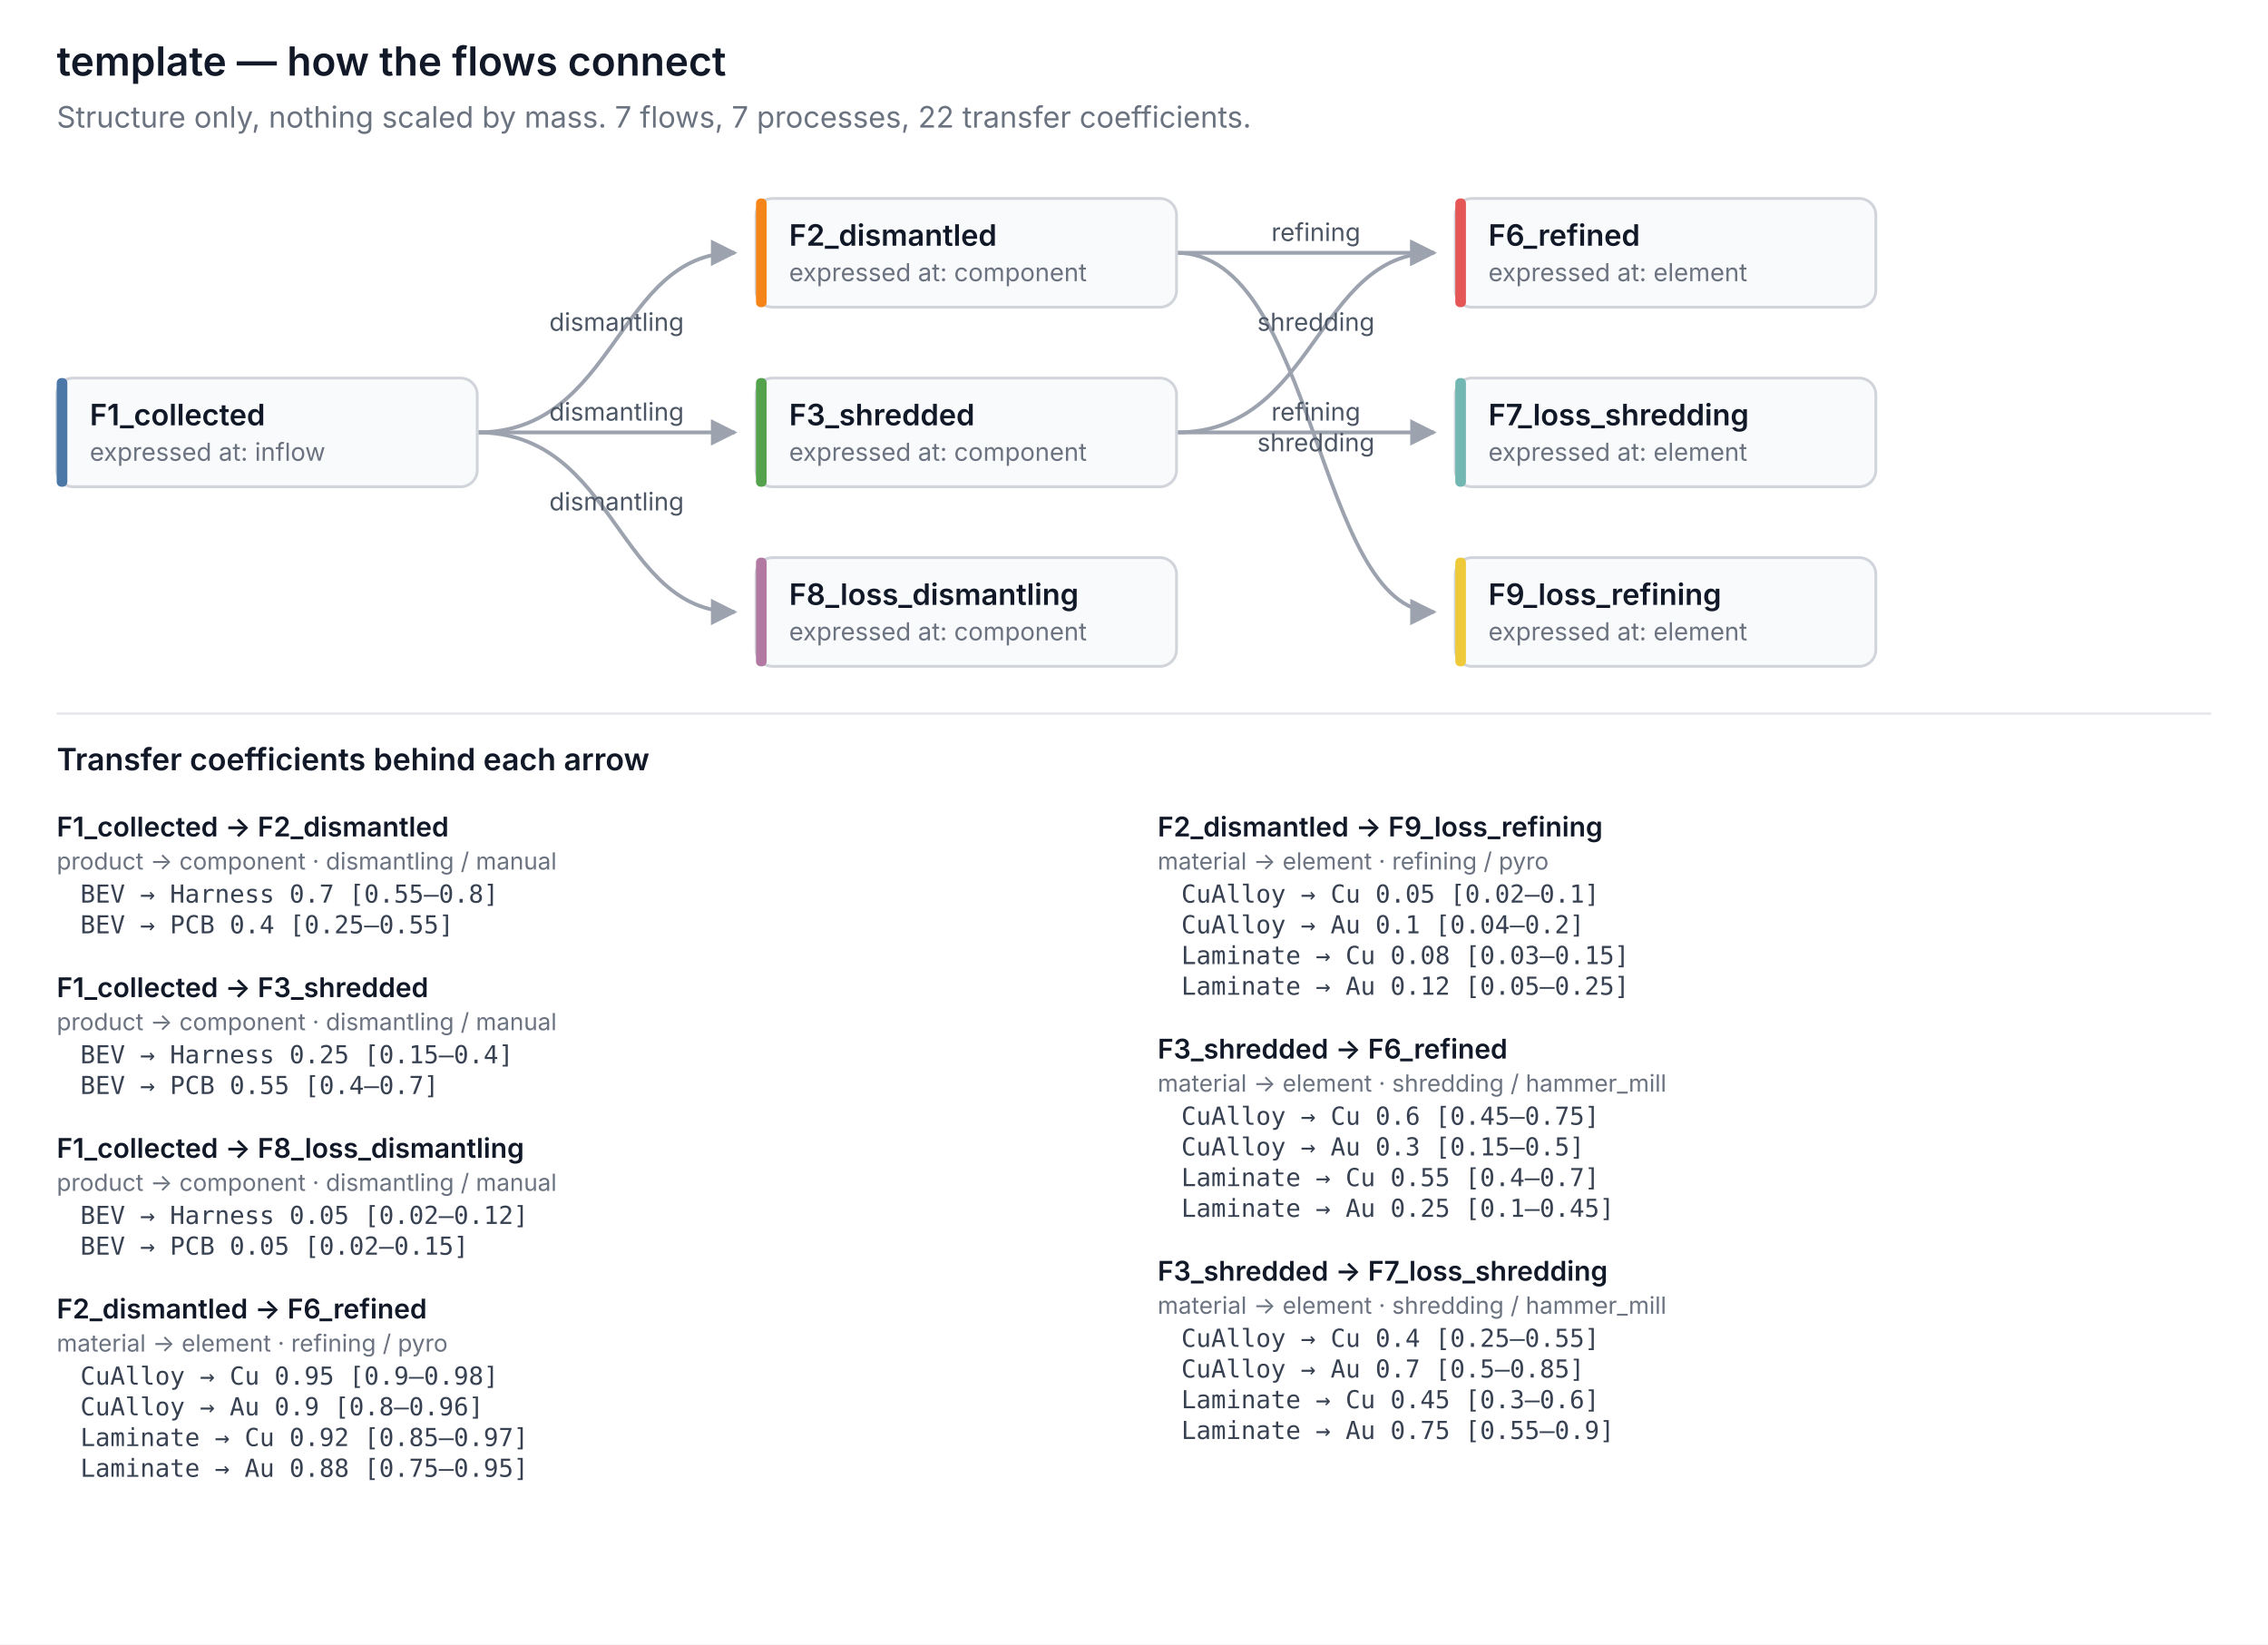
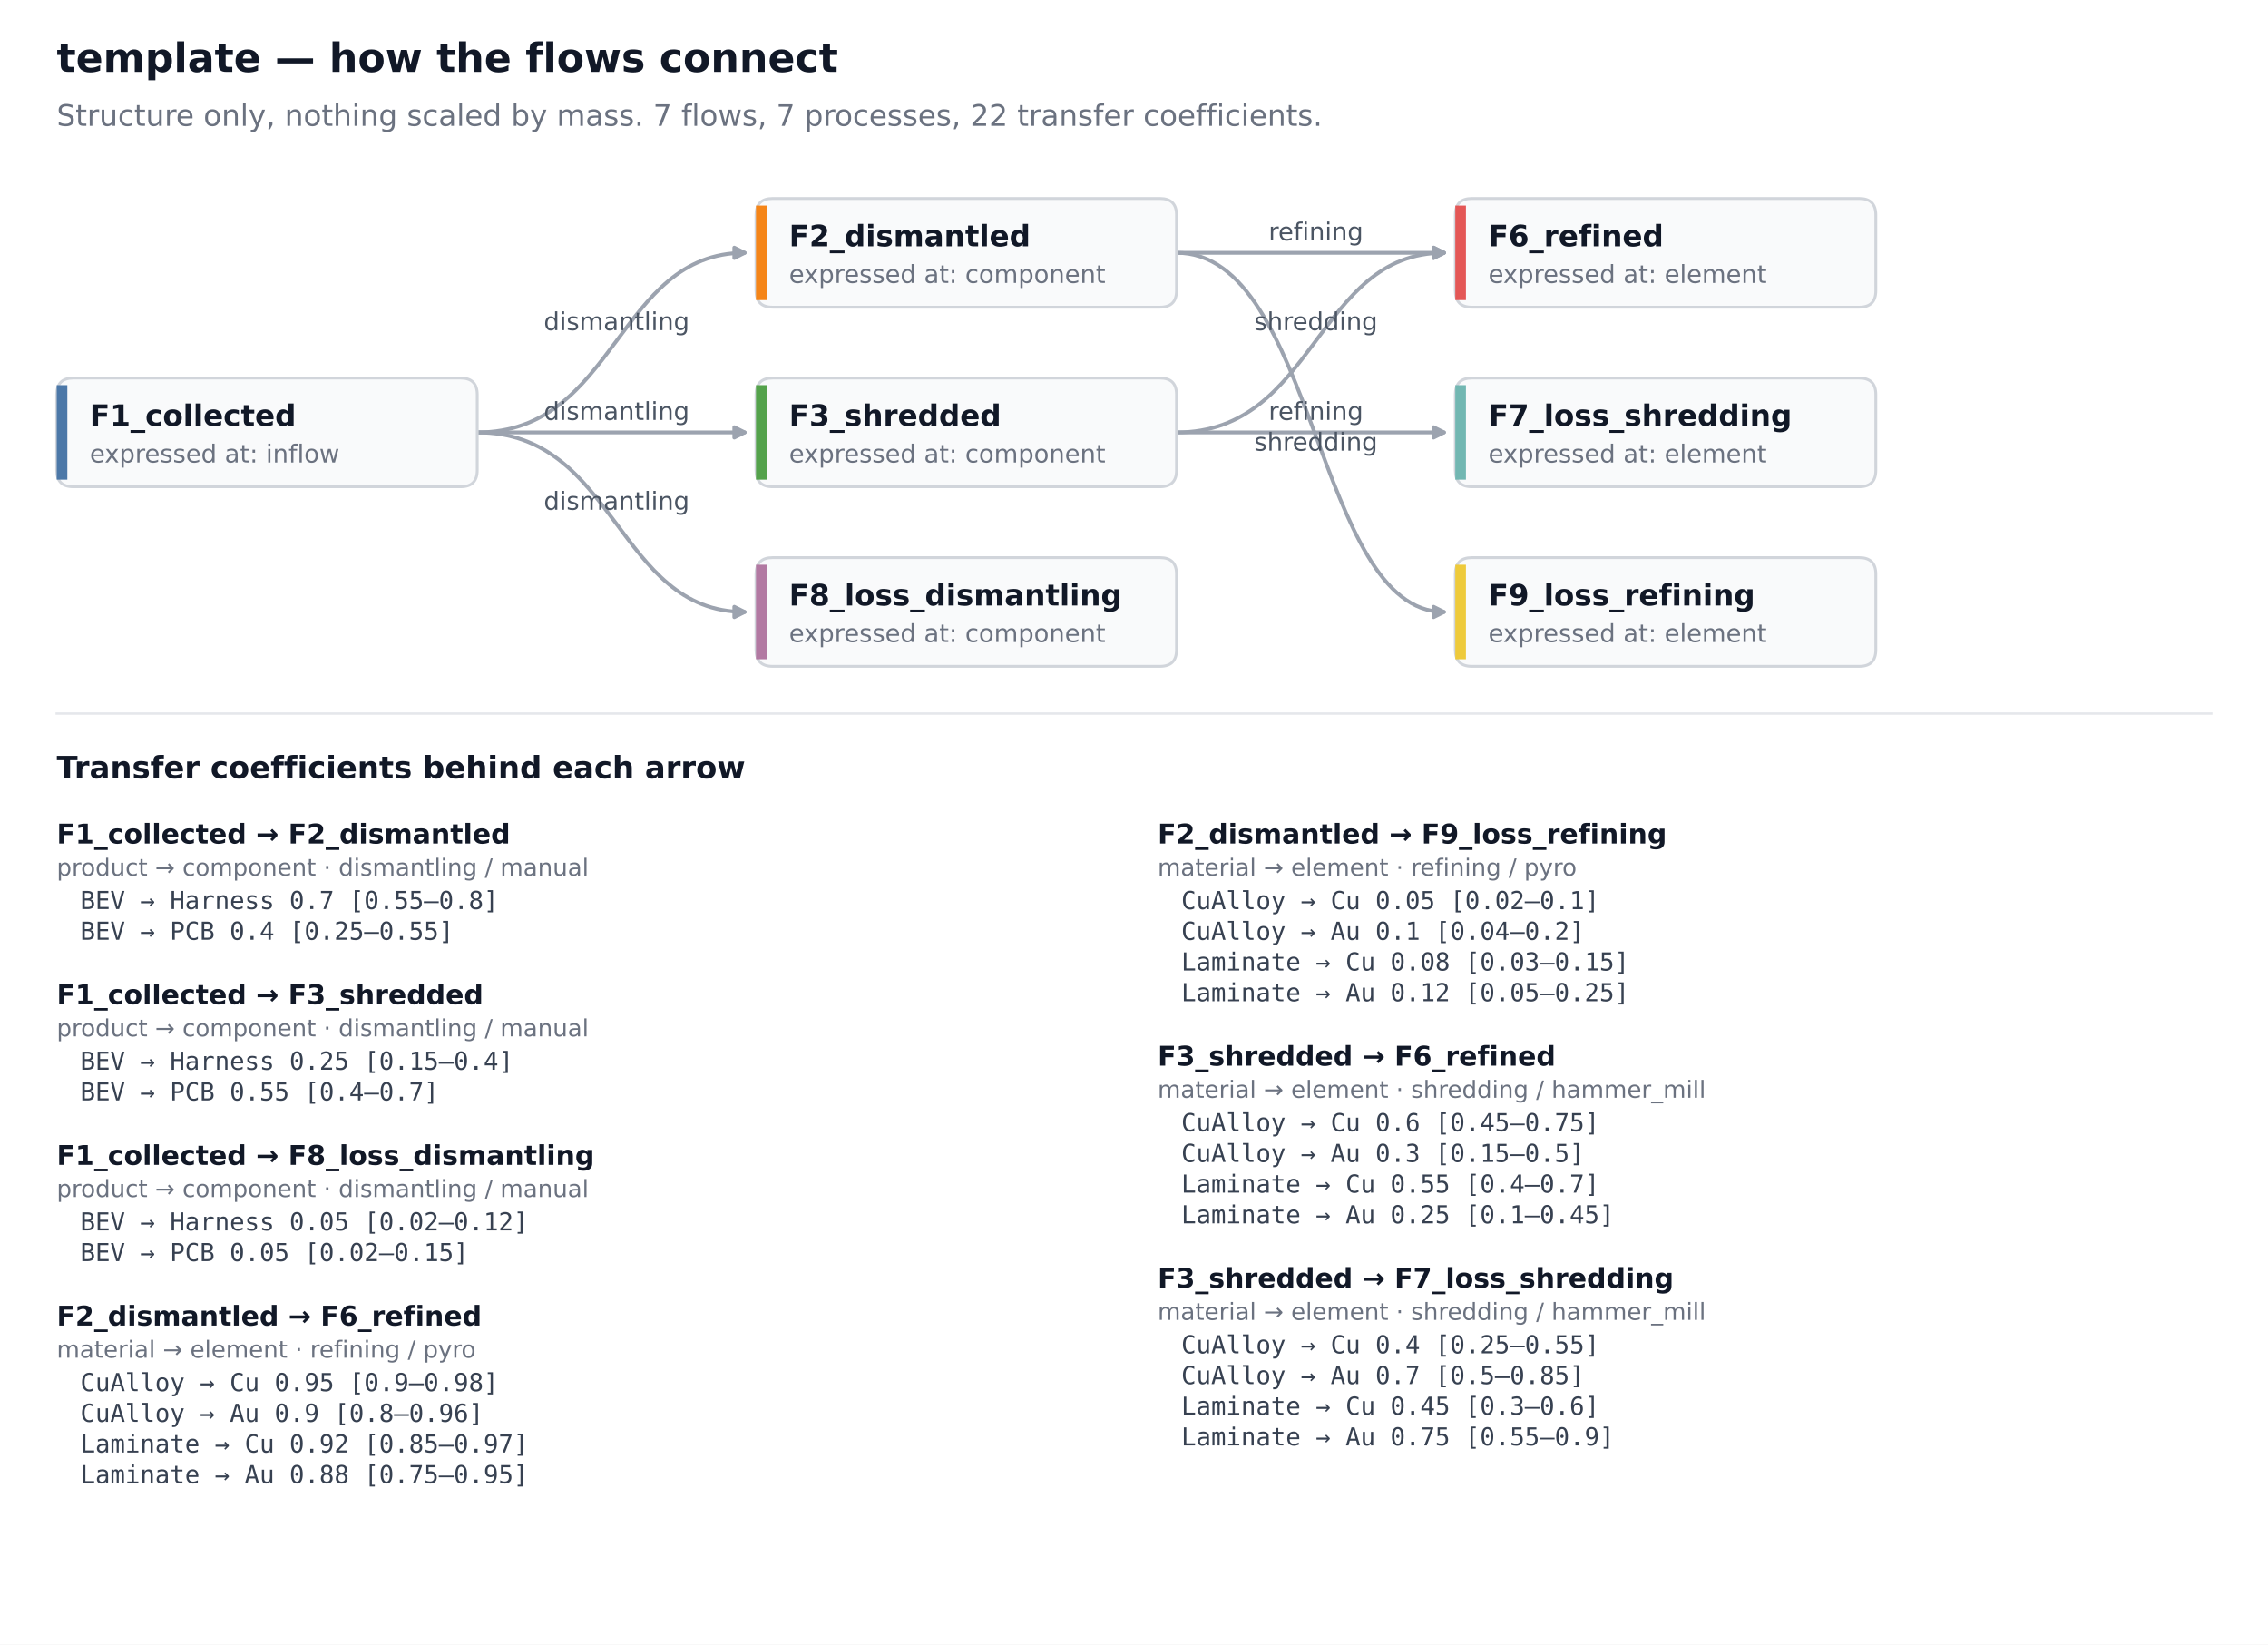
- <svg xmlns="http://www.w3.org/2000/svg" viewBox="0 0 960 696" font-family="system-ui, -apple-system, Segoe UI, sans-serif">
-   <style> .bg{fill:#ffffff} .ttl{fill:#111827} .sub{fill:#6b7280} .nd{fill:#111827} .ed{fill:#4b5563} .hd{fill:#111827} .mt{fill:#6b7280} .tc{fill:#374151} .bx{fill:#f9fafb;stroke:#d1d5db} .ar{stroke:#9ca3af;fill:none} .rule{stroke:#e5e7eb} @media (prefers-color-scheme: dark){  .bg{fill:#0b0f19} .ttl{fill:#f3f4f6} .sub{fill:#9ca3af} .nd{fill:#f3f4f6}  .ed{fill:#9ca3af} .hd{fill:#f3f4f6} .mt{fill:#9ca3af} .tc{fill:#d1d5db}  .bx{fill:#111827;stroke:#374151} .ar{stroke:#6b7280} .rule{stroke:#1f2937}}</style>
-   <rect class="bg" width="960" height="696" />
+ <svg xmlns="http://www.w3.org/2000/svg" width="960pt" height="696pt" viewBox="0 0 960 696" version="1.1">
  <defs>
-     <marker id="a" viewBox="0 0 10 10" refX="9" refY="5" markerWidth="7" markerHeight="7" orient="auto">
-       <path d="M0,0 L10,5 L0,10 z" fill="#9ca3af" />
-     </marker>
+     <style type="text/css">*{stroke-linejoin: round; stroke-linecap: butt}</style>
  </defs>
-   <text class="ttl" x="24" y="32" font-size="17" font-weight="600">template — how the flows connect</text>
-   <text class="sub" x="24" y="54" font-size="12.5">Structure only, nothing scaled by mass. 7 flows, 7 processes, 22 transfer coefficients.</text>
-   <path class="ar" d="M202,183.0 C261.0,183.0 261.0,107.0 311,107.0" marker-end="url(#a)" stroke-width="1.6" />
-   <text class="ed" x="261.0" y="140.0" font-size="10.5" text-anchor="middle">dismantling</text>
-   <path class="ar" d="M202,183.0 C261.0,183.0 261.0,183.0 311,183.0" marker-end="url(#a)" stroke-width="1.6" />
-   <text class="ed" x="261.0" y="178.0" font-size="10.5" text-anchor="middle">dismantling</text>
-   <path class="ar" d="M202,183.0 C261.0,183.0 261.0,259.0 311,259.0" marker-end="url(#a)" stroke-width="1.6" />
-   <text class="ed" x="261.0" y="216.0" font-size="10.5" text-anchor="middle">dismantling</text>
-   <path class="ar" d="M498,107.0 C557.0,107.0 557.0,107.0 607,107.0" marker-end="url(#a)" stroke-width="1.6" />
-   <text class="ed" x="557.0" y="102.0" font-size="10.5" text-anchor="middle">refining</text>
-   <path class="ar" d="M498,107.0 C557.0,107.0 557.0,259.0 607,259.0" marker-end="url(#a)" stroke-width="1.6" />
-   <text class="ed" x="557.0" y="178.0" font-size="10.5" text-anchor="middle">refining</text>
-   <path class="ar" d="M498,183.0 C557.0,183.0 557.0,107.0 607,107.0" marker-end="url(#a)" stroke-width="1.6" />
-   <text class="ed" x="557.0" y="140.0" font-size="10.5" text-anchor="middle">shredding</text>
-   <path class="ar" d="M498,183.0 C557.0,183.0 557.0,183.0 607,183.0" marker-end="url(#a)" stroke-width="1.6" />
-   <text class="ed" x="557.0" y="191.0" font-size="10.5" text-anchor="middle">shredding</text>
-   <rect class="bx" x="24" y="160.0" width="178" height="46" rx="7" stroke-width="1.2" />
-   <rect x="24" y="160.0" width="4.5" height="46" rx="2" fill="#4C78A8" />
-   <text class="nd" x="38" y="180.0" font-size="12.5" font-weight="600">F1_collected</text>
-   <text class="mt" x="38" y="195.0" font-size="10.5">expressed at: inflow</text>
-   <rect class="bx" x="320" y="84.0" width="178" height="46" rx="7" stroke-width="1.2" />
-   <rect x="320" y="84.0" width="4.5" height="46" rx="2" fill="#F58518" />
-   <text class="nd" x="334" y="104.0" font-size="12.5" font-weight="600">F2_dismantled</text>
-   <text class="mt" x="334" y="119.0" font-size="10.5">expressed at: component</text>
-   <rect class="bx" x="320" y="160.0" width="178" height="46" rx="7" stroke-width="1.2" />
-   <rect x="320" y="160.0" width="4.5" height="46" rx="2" fill="#54A24B" />
-   <text class="nd" x="334" y="180.0" font-size="12.5" font-weight="600">F3_shredded</text>
-   <text class="mt" x="334" y="195.0" font-size="10.5">expressed at: component</text>
-   <rect class="bx" x="616" y="84.0" width="178" height="46" rx="7" stroke-width="1.2" />
-   <rect x="616" y="84.0" width="4.5" height="46" rx="2" fill="#E45756" />
-   <text class="nd" x="630" y="104.0" font-size="12.5" font-weight="600">F6_refined</text>
-   <text class="mt" x="630" y="119.0" font-size="10.5">expressed at: element</text>
-   <rect class="bx" x="616" y="160.0" width="178" height="46" rx="7" stroke-width="1.2" />
-   <rect x="616" y="160.0" width="4.5" height="46" rx="2" fill="#72B7B2" />
-   <text class="nd" x="630" y="180.0" font-size="12.5" font-weight="600">F7_loss_shredding</text>
-   <text class="mt" x="630" y="195.0" font-size="10.5">expressed at: element</text>
-   <rect class="bx" x="320" y="236.0" width="178" height="46" rx="7" stroke-width="1.2" />
-   <rect x="320" y="236.0" width="4.5" height="46" rx="2" fill="#B279A2" />
-   <text class="nd" x="334" y="256.0" font-size="12.5" font-weight="600">F8_loss_dismantling</text>
-   <text class="mt" x="334" y="271.0" font-size="10.5">expressed at: component</text>
-   <rect class="bx" x="616" y="236.0" width="178" height="46" rx="7" stroke-width="1.2" />
-   <rect x="616" y="236.0" width="4.5" height="46" rx="2" fill="#EECA3B" />
-   <text class="nd" x="630" y="256.0" font-size="12.5" font-weight="600">F9_loss_refining</text>
-   <text class="mt" x="630" y="271.0" font-size="10.5">expressed at: element</text>
-   <line class="rule" x1="24" y1="302" x2="936" y2="302" stroke-width="1" />
-   <text class="hd" x="24" y="326" font-size="13" font-weight="600">Transfer coefficients behind each arrow</text>
-   <text class="hd" x="24" y="354" font-size="11.5" font-weight="600">F1_collected  →  F2_dismantled</text>
-   <text class="mt" x="24" y="368" font-size="10">product → component  ·  dismantling / manual</text>
-   <text class="tc" x="34" y="382" font-size="10.5" font-family="ui-monospace, SFMono-Regular, Menlo, monospace">BEV → Harness   0.7  [0.55–0.8]</text>
-   <text class="tc" x="34" y="395" font-size="10.5" font-family="ui-monospace, SFMono-Regular, Menlo, monospace">BEV → PCB   0.4  [0.25–0.55]</text>
-   <text class="hd" x="24" y="422" font-size="11.5" font-weight="600">F1_collected  →  F3_shredded</text>
-   <text class="mt" x="24" y="436" font-size="10">product → component  ·  dismantling / manual</text>
-   <text class="tc" x="34" y="450" font-size="10.5" font-family="ui-monospace, SFMono-Regular, Menlo, monospace">BEV → Harness   0.25  [0.15–0.4]</text>
-   <text class="tc" x="34" y="463" font-size="10.5" font-family="ui-monospace, SFMono-Regular, Menlo, monospace">BEV → PCB   0.55  [0.4–0.7]</text>
-   <text class="hd" x="24" y="490" font-size="11.5" font-weight="600">F1_collected  →  F8_loss_dismantling</text>
-   <text class="mt" x="24" y="504" font-size="10">product → component  ·  dismantling / manual</text>
-   <text class="tc" x="34" y="518" font-size="10.5" font-family="ui-monospace, SFMono-Regular, Menlo, monospace">BEV → Harness   0.05  [0.02–0.12]</text>
-   <text class="tc" x="34" y="531" font-size="10.5" font-family="ui-monospace, SFMono-Regular, Menlo, monospace">BEV → PCB   0.05  [0.02–0.15]</text>
-   <text class="hd" x="24" y="558" font-size="11.5" font-weight="600">F2_dismantled  →  F6_refined</text>
-   <text class="mt" x="24" y="572" font-size="10">material → element  ·  refining / pyro</text>
-   <text class="tc" x="34" y="586" font-size="10.5" font-family="ui-monospace, SFMono-Regular, Menlo, monospace">CuAlloy → Cu   0.95  [0.9–0.98]</text>
-   <text class="tc" x="34" y="599" font-size="10.5" font-family="ui-monospace, SFMono-Regular, Menlo, monospace">CuAlloy → Au   0.9  [0.8–0.96]</text>
-   <text class="tc" x="34" y="612" font-size="10.5" font-family="ui-monospace, SFMono-Regular, Menlo, monospace">Laminate → Cu   0.92  [0.85–0.97]</text>
-   <text class="tc" x="34" y="625" font-size="10.5" font-family="ui-monospace, SFMono-Regular, Menlo, monospace">Laminate → Au   0.88  [0.75–0.95]</text>
-   <text class="hd" x="490.0" y="354" font-size="11.5" font-weight="600">F2_dismantled  →  F9_loss_refining</text>
-   <text class="mt" x="490.0" y="368" font-size="10">material → element  ·  refining / pyro</text>
-   <text class="tc" x="500.0" y="382" font-size="10.5" font-family="ui-monospace, SFMono-Regular, Menlo, monospace">CuAlloy → Cu   0.05  [0.02–0.1]</text>
-   <text class="tc" x="500.0" y="395" font-size="10.5" font-family="ui-monospace, SFMono-Regular, Menlo, monospace">CuAlloy → Au   0.1  [0.04–0.2]</text>
-   <text class="tc" x="500.0" y="408" font-size="10.5" font-family="ui-monospace, SFMono-Regular, Menlo, monospace">Laminate → Cu   0.08  [0.03–0.15]</text>
-   <text class="tc" x="500.0" y="421" font-size="10.5" font-family="ui-monospace, SFMono-Regular, Menlo, monospace">Laminate → Au   0.12  [0.05–0.25]</text>
-   <text class="hd" x="490.0" y="448" font-size="11.5" font-weight="600">F3_shredded  →  F6_refined</text>
-   <text class="mt" x="490.0" y="462" font-size="10">material → element  ·  shredding / hammer_mill</text>
-   <text class="tc" x="500.0" y="476" font-size="10.5" font-family="ui-monospace, SFMono-Regular, Menlo, monospace">CuAlloy → Cu   0.6  [0.45–0.75]</text>
-   <text class="tc" x="500.0" y="489" font-size="10.5" font-family="ui-monospace, SFMono-Regular, Menlo, monospace">CuAlloy → Au   0.3  [0.15–0.5]</text>
-   <text class="tc" x="500.0" y="502" font-size="10.5" font-family="ui-monospace, SFMono-Regular, Menlo, monospace">Laminate → Cu   0.55  [0.4–0.7]</text>
-   <text class="tc" x="500.0" y="515" font-size="10.5" font-family="ui-monospace, SFMono-Regular, Menlo, monospace">Laminate → Au   0.25  [0.1–0.45]</text>
-   <text class="hd" x="490.0" y="542" font-size="11.5" font-weight="600">F3_shredded  →  F7_loss_shredding</text>
-   <text class="mt" x="490.0" y="556" font-size="10">material → element  ·  shredding / hammer_mill</text>
-   <text class="tc" x="500.0" y="570" font-size="10.5" font-family="ui-monospace, SFMono-Regular, Menlo, monospace">CuAlloy → Cu   0.4  [0.25–0.55]</text>
-   <text class="tc" x="500.0" y="583" font-size="10.5" font-family="ui-monospace, SFMono-Regular, Menlo, monospace">CuAlloy → Au   0.7  [0.5–0.85]</text>
-   <text class="tc" x="500.0" y="596" font-size="10.5" font-family="ui-monospace, SFMono-Regular, Menlo, monospace">Laminate → Cu   0.45  [0.3–0.6]</text>
-   <text class="tc" x="500.0" y="609" font-size="10.5" font-family="ui-monospace, SFMono-Regular, Menlo, monospace">Laminate → Au   0.75  [0.55–0.9]</text>
+   <g id="figure_1">
+     <g id="patch_1">
+       <path d="M 0 696  L 960 696  L 960 0  L 0 0  z " style="fill: #ffffff" />
+     </g>
+     <g id="axes_1">
+       <g id="patch_2">
+         <path d="M 202 183  C 261 183 261 107 315.211 107  " clip-path="url(#p61455e1af4)" style="fill: none; stroke: #9ca3af; stroke-width: 1.6; stroke-linecap: round" />
+         <path d="M 310.811 104.8  L 315.211 107  L 310.811 109.2  z " clip-path="url(#p61455e1af4)" style="fill: #9ca3af; stroke: #9ca3af; stroke-width: 1.6; stroke-linecap: round" />
+       </g>
+       <g id="patch_3">
+         <path d="M 202 183  C 261 183 261 183 315.211 183  " clip-path="url(#p61455e1af4)" style="fill: none; stroke: #9ca3af; stroke-width: 1.6; stroke-linecap: round" />
+         <path d="M 310.811 180.8  L 315.211 183  L 310.811 185.2  z " clip-path="url(#p61455e1af4)" style="fill: #9ca3af; stroke: #9ca3af; stroke-width: 1.6; stroke-linecap: round" />
+       </g>
+       <g id="patch_4">
+         <path d="M 202 183  C 261 183 261 259 315.211 259  " clip-path="url(#p61455e1af4)" style="fill: none; stroke: #9ca3af; stroke-width: 1.6; stroke-linecap: round" />
+         <path d="M 310.811 256.8  L 315.211 259  L 310.811 261.2  z " clip-path="url(#p61455e1af4)" style="fill: #9ca3af; stroke: #9ca3af; stroke-width: 1.6; stroke-linecap: round" />
+       </g>
+       <g id="patch_5">
+         <path d="M 498 107  C 557 107 557 107 611.211 107  " clip-path="url(#p61455e1af4)" style="fill: none; stroke: #9ca3af; stroke-width: 1.6; stroke-linecap: round" />
+         <path d="M 606.811 104.8  L 611.211 107  L 606.811 109.2  z " clip-path="url(#p61455e1af4)" style="fill: #9ca3af; stroke: #9ca3af; stroke-width: 1.6; stroke-linecap: round" />
+       </g>
+       <g id="patch_6">
+         <path d="M 498 107  C 557 107 557 259 611.211 259  " clip-path="url(#p61455e1af4)" style="fill: none; stroke: #9ca3af; stroke-width: 1.6; stroke-linecap: round" />
+         <path d="M 606.811 256.8  L 611.211 259  L 606.811 261.2  z " clip-path="url(#p61455e1af4)" style="fill: #9ca3af; stroke: #9ca3af; stroke-width: 1.6; stroke-linecap: round" />
+       </g>
+       <g id="patch_7">
+         <path d="M 498 183  C 557 183 557 107 611.211 107  " clip-path="url(#p61455e1af4)" style="fill: none; stroke: #9ca3af; stroke-width: 1.6; stroke-linecap: round" />
+         <path d="M 606.811 104.8  L 611.211 107  L 606.811 109.2  z " clip-path="url(#p61455e1af4)" style="fill: #9ca3af; stroke: #9ca3af; stroke-width: 1.6; stroke-linecap: round" />
+       </g>
+       <g id="patch_8">
+         <path d="M 498 183  C 557 183 557 183 611.211 183  " clip-path="url(#p61455e1af4)" style="fill: none; stroke: #9ca3af; stroke-width: 1.6; stroke-linecap: round" />
+         <path d="M 606.811 180.8  L 611.211 183  L 606.811 185.2  z " clip-path="url(#p61455e1af4)" style="fill: #9ca3af; stroke: #9ca3af; stroke-width: 1.6; stroke-linecap: round" />
+       </g>
+       <g id="patch_9">
+         <path d="M 31 160  L 195 160  Q 202 160 202 167  L 202 199  Q 202 206 195 206  L 31 206  Q 24 206 24 199  L 24 167  Q 24 160 31 160  z " clip-path="url(#p61455e1af4)" style="fill: #f9fafb; stroke: #d1d5db; stroke-width: 1.2; stroke-linejoin: miter" />
+       </g>
+       <g id="patch_10">
+         <path d="M 24 163  L 28.5 163  L 28.5 203  L 24 203  z " clip-path="url(#p61455e1af4)" style="fill: #4c78a8" />
+       </g>
+       <g id="patch_11">
+         <path d="M 327 84  L 491 84  Q 498 84 498 91  L 498 123  Q 498 130 491 130  L 327 130  Q 320 130 320 123  L 320 91  Q 320 84 327 84  z " clip-path="url(#p61455e1af4)" style="fill: #f9fafb; stroke: #d1d5db; stroke-width: 1.2; stroke-linejoin: miter" />
+       </g>
+       <g id="patch_12">
+         <path d="M 320 87  L 324.5 87  L 324.5 127  L 320 127  z " clip-path="url(#p61455e1af4)" style="fill: #f58518" />
+       </g>
+       <g id="patch_13">
+         <path d="M 327 160  L 491 160  Q 498 160 498 167  L 498 199  Q 498 206 491 206  L 327 206  Q 320 206 320 199  L 320 167  Q 320 160 327 160  z " clip-path="url(#p61455e1af4)" style="fill: #f9fafb; stroke: #d1d5db; stroke-width: 1.2; stroke-linejoin: miter" />
+       </g>
+       <g id="patch_14">
+         <path d="M 320 163  L 324.5 163  L 324.5 203  L 320 203  z " clip-path="url(#p61455e1af4)" style="fill: #54a24b" />
+       </g>
+       <g id="patch_15">
+         <path d="M 623 84  L 787 84  Q 794 84 794 91  L 794 123  Q 794 130 787 130  L 623 130  Q 616 130 616 123  L 616 91  Q 616 84 623 84  z " clip-path="url(#p61455e1af4)" style="fill: #f9fafb; stroke: #d1d5db; stroke-width: 1.2; stroke-linejoin: miter" />
+       </g>
+       <g id="patch_16">
+         <path d="M 616 87  L 620.5 87  L 620.5 127  L 616 127  z " clip-path="url(#p61455e1af4)" style="fill: #e45756" />
+       </g>
+       <g id="patch_17">
+         <path d="M 623 160  L 787 160  Q 794 160 794 167  L 794 199  Q 794 206 787 206  L 623 206  Q 616 206 616 199  L 616 167  Q 616 160 623 160  z " clip-path="url(#p61455e1af4)" style="fill: #f9fafb; stroke: #d1d5db; stroke-width: 1.2; stroke-linejoin: miter" />
+       </g>
+       <g id="patch_18">
+         <path d="M 616 163  L 620.5 163  L 620.5 203  L 616 203  z " clip-path="url(#p61455e1af4)" style="fill: #72b7b2" />
+       </g>
+       <g id="patch_19">
+         <path d="M 327 236  L 491 236  Q 498 236 498 243  L 498 275  Q 498 282 491 282  L 327 282  Q 320 282 320 275  L 320 243  Q 320 236 327 236  z " clip-path="url(#p61455e1af4)" style="fill: #f9fafb; stroke: #d1d5db; stroke-width: 1.2; stroke-linejoin: miter" />
+       </g>
+       <g id="patch_20">
+         <path d="M 320 239  L 324.5 239  L 324.5 279  L 320 279  z " clip-path="url(#p61455e1af4)" style="fill: #b279a2" />
+       </g>
+       <g id="patch_21">
+         <path d="M 623 236  L 787 236  Q 794 236 794 243  L 794 275  Q 794 282 787 282  L 623 282  Q 616 282 616 275  L 616 243  Q 616 236 623 236  z " clip-path="url(#p61455e1af4)" style="fill: #f9fafb; stroke: #d1d5db; stroke-width: 1.2; stroke-linejoin: miter" />
+       </g>
+       <g id="patch_22">
+         <path d="M 616 239  L 620.5 239  L 620.5 279  L 616 279  z " clip-path="url(#p61455e1af4)" style="fill: #eeca3b" />
+       </g>
+       <g id="line2d_1">
+         <path d="M 24 302  L 936 302  " clip-path="url(#p61455e1af4)" style="fill: none; stroke: #e5e7eb; stroke-linecap: square" />
+       </g>
+       <g id="text_1">
+         <text style="font-weight: 700; font-size: 17px; font-family: 'DejaVu Sans', 'Bitstream Vera Sans', 'Computer Modern Sans Serif', 'Lucida Grande', 'Verdana', 'Geneva', 'Lucid', 'Arial', 'Helvetica', 'Avant Garde', sans-serif; text-anchor: start; fill: #111827" x="24" y="30.417" transform="rotate(-0 24 30.41668)">template — how the flows connect</text>
+       </g>
+       <g id="text_2">
+         <text style="font-size: 12.5px; font-family: 'DejaVu Sans', 'Bitstream Vera Sans', 'Computer Modern Sans Serif', 'Lucida Grande', 'Verdana', 'Geneva', 'Lucid', 'Arial', 'Helvetica', 'Avant Garde', sans-serif; text-anchor: start; fill: #6b7280" x="24" y="53.248" transform="rotate(-0 24 53.24756)">Structure only, nothing scaled by mass. 7 flows, 7 processes, 22 transfer coefficients.</text>
+       </g>
+       <g id="text_3">
+         <text style="font-size: 10.5px; font-family: 'DejaVu Sans', 'Bitstream Vera Sans', 'Computer Modern Sans Serif', 'Lucida Grande', 'Verdana', 'Geneva', 'Lucid', 'Arial', 'Helvetica', 'Avant Garde', sans-serif; text-anchor: middle; fill: #4b5563" x="261" y="139.728" transform="rotate(-0 261 139.7279)">dismantling</text>
+       </g>
+       <g id="text_4">
+         <text style="font-size: 10.5px; font-family: 'DejaVu Sans', 'Bitstream Vera Sans', 'Computer Modern Sans Serif', 'Lucida Grande', 'Verdana', 'Geneva', 'Lucid', 'Arial', 'Helvetica', 'Avant Garde', sans-serif; text-anchor: middle; fill: #4b5563" x="261" y="177.728" transform="rotate(-0 261 177.7279)">dismantling</text>
+       </g>
+       <g id="text_5">
+         <text style="font-size: 10.5px; font-family: 'DejaVu Sans', 'Bitstream Vera Sans', 'Computer Modern Sans Serif', 'Lucida Grande', 'Verdana', 'Geneva', 'Lucid', 'Arial', 'Helvetica', 'Avant Garde', sans-serif; text-anchor: middle; fill: #4b5563" x="261" y="215.728" transform="rotate(-0 261 215.7279)">dismantling</text>
+       </g>
+       <g id="text_6">
+         <text style="font-size: 10.5px; font-family: 'DejaVu Sans', 'Bitstream Vera Sans', 'Computer Modern Sans Serif', 'Lucida Grande', 'Verdana', 'Geneva', 'Lucid', 'Arial', 'Helvetica', 'Avant Garde', sans-serif; text-anchor: middle; fill: #4b5563" x="557" y="101.728" transform="rotate(-0 557 101.7279)">refining</text>
+       </g>
+       <g id="text_7">
+         <text style="font-size: 10.5px; font-family: 'DejaVu Sans', 'Bitstream Vera Sans', 'Computer Modern Sans Serif', 'Lucida Grande', 'Verdana', 'Geneva', 'Lucid', 'Arial', 'Helvetica', 'Avant Garde', sans-serif; text-anchor: middle; fill: #4b5563" x="557" y="177.728" transform="rotate(-0 557 177.7279)">refining</text>
+       </g>
+       <g id="text_8">
+         <text style="font-size: 10.5px; font-family: 'DejaVu Sans', 'Bitstream Vera Sans', 'Computer Modern Sans Serif', 'Lucida Grande', 'Verdana', 'Geneva', 'Lucid', 'Arial', 'Helvetica', 'Avant Garde', sans-serif; text-anchor: middle; fill: #4b5563" x="557" y="139.728" transform="rotate(-0 557 139.7279)">shredding</text>
+       </g>
+       <g id="text_9">
+         <text style="font-size: 10.5px; font-family: 'DejaVu Sans', 'Bitstream Vera Sans', 'Computer Modern Sans Serif', 'Lucida Grande', 'Verdana', 'Geneva', 'Lucid', 'Arial', 'Helvetica', 'Avant Garde', sans-serif; text-anchor: middle; fill: #4b5563" x="557" y="190.728" transform="rotate(-0 557 190.7279)">shredding</text>
+       </g>
+       <g id="text_10">
+         <text style="font-weight: 700; font-size: 12.5px; font-family: 'DejaVu Sans', 'Bitstream Vera Sans', 'Computer Modern Sans Serif', 'Lucida Grande', 'Verdana', 'Geneva', 'Lucid', 'Arial', 'Helvetica', 'Avant Garde', sans-serif; text-anchor: start; fill: #111827" x="38" y="180.248" transform="rotate(-0 38 180.2476)">F1_collected</text>
+       </g>
+       <g id="text_11">
+         <text style="font-size: 10.5px; font-family: 'DejaVu Sans', 'Bitstream Vera Sans', 'Computer Modern Sans Serif', 'Lucida Grande', 'Verdana', 'Geneva', 'Lucid', 'Arial', 'Helvetica', 'Avant Garde', sans-serif; text-anchor: start; fill: #6b7280" x="38" y="195.728" transform="rotate(-0 38 195.7279)">expressed at: inflow</text>
+       </g>
+       <g id="text_12">
+         <text style="font-weight: 700; font-size: 12.5px; font-family: 'DejaVu Sans', 'Bitstream Vera Sans', 'Computer Modern Sans Serif', 'Lucida Grande', 'Verdana', 'Geneva', 'Lucid', 'Arial', 'Helvetica', 'Avant Garde', sans-serif; text-anchor: start; fill: #111827" x="334" y="104.248" transform="rotate(-0 334 104.2476)">F2_dismantled</text>
+       </g>
+       <g id="text_13">
+         <text style="font-size: 10.5px; font-family: 'DejaVu Sans', 'Bitstream Vera Sans', 'Computer Modern Sans Serif', 'Lucida Grande', 'Verdana', 'Geneva', 'Lucid', 'Arial', 'Helvetica', 'Avant Garde', sans-serif; text-anchor: start; fill: #6b7280" x="334" y="119.728" transform="rotate(-0 334 119.7279)">expressed at: component</text>
+       </g>
+       <g id="text_14">
+         <text style="font-weight: 700; font-size: 12.5px; font-family: 'DejaVu Sans', 'Bitstream Vera Sans', 'Computer Modern Sans Serif', 'Lucida Grande', 'Verdana', 'Geneva', 'Lucid', 'Arial', 'Helvetica', 'Avant Garde', sans-serif; text-anchor: start; fill: #111827" x="334" y="180.248" transform="rotate(-0 334 180.2476)">F3_shredded</text>
+       </g>
+       <g id="text_15">
+         <text style="font-size: 10.5px; font-family: 'DejaVu Sans', 'Bitstream Vera Sans', 'Computer Modern Sans Serif', 'Lucida Grande', 'Verdana', 'Geneva', 'Lucid', 'Arial', 'Helvetica', 'Avant Garde', sans-serif; text-anchor: start; fill: #6b7280" x="334" y="195.728" transform="rotate(-0 334 195.7279)">expressed at: component</text>
+       </g>
+       <g id="text_16">
+         <text style="font-weight: 700; font-size: 12.5px; font-family: 'DejaVu Sans', 'Bitstream Vera Sans', 'Computer Modern Sans Serif', 'Lucida Grande', 'Verdana', 'Geneva', 'Lucid', 'Arial', 'Helvetica', 'Avant Garde', sans-serif; text-anchor: start; fill: #111827" x="630" y="104.248" transform="rotate(-0 630 104.2476)">F6_refined</text>
+       </g>
+       <g id="text_17">
+         <text style="font-size: 10.5px; font-family: 'DejaVu Sans', 'Bitstream Vera Sans', 'Computer Modern Sans Serif', 'Lucida Grande', 'Verdana', 'Geneva', 'Lucid', 'Arial', 'Helvetica', 'Avant Garde', sans-serif; text-anchor: start; fill: #6b7280" x="630" y="119.728" transform="rotate(-0 630 119.7279)">expressed at: element</text>
+       </g>
+       <g id="text_18">
+         <text style="font-weight: 700; font-size: 12.5px; font-family: 'DejaVu Sans', 'Bitstream Vera Sans', 'Computer Modern Sans Serif', 'Lucida Grande', 'Verdana', 'Geneva', 'Lucid', 'Arial', 'Helvetica', 'Avant Garde', sans-serif; text-anchor: start; fill: #111827" x="630" y="180.248" transform="rotate(-0 630 180.2476)">F7_loss_shredding</text>
+       </g>
+       <g id="text_19">
+         <text style="font-size: 10.5px; font-family: 'DejaVu Sans', 'Bitstream Vera Sans', 'Computer Modern Sans Serif', 'Lucida Grande', 'Verdana', 'Geneva', 'Lucid', 'Arial', 'Helvetica', 'Avant Garde', sans-serif; text-anchor: start; fill: #6b7280" x="630" y="195.728" transform="rotate(-0 630 195.7279)">expressed at: element</text>
+       </g>
+       <g id="text_20">
+         <text style="font-weight: 700; font-size: 12.5px; font-family: 'DejaVu Sans', 'Bitstream Vera Sans', 'Computer Modern Sans Serif', 'Lucida Grande', 'Verdana', 'Geneva', 'Lucid', 'Arial', 'Helvetica', 'Avant Garde', sans-serif; text-anchor: start; fill: #111827" x="334" y="256.248" transform="rotate(-0 334 256.2476)">F8_loss_dismantling</text>
+       </g>
+       <g id="text_21">
+         <text style="font-size: 10.5px; font-family: 'DejaVu Sans', 'Bitstream Vera Sans', 'Computer Modern Sans Serif', 'Lucida Grande', 'Verdana', 'Geneva', 'Lucid', 'Arial', 'Helvetica', 'Avant Garde', sans-serif; text-anchor: start; fill: #6b7280" x="334" y="271.728" transform="rotate(-0 334 271.7279)">expressed at: component</text>
+       </g>
+       <g id="text_22">
+         <text style="font-weight: 700; font-size: 12.5px; font-family: 'DejaVu Sans', 'Bitstream Vera Sans', 'Computer Modern Sans Serif', 'Lucida Grande', 'Verdana', 'Geneva', 'Lucid', 'Arial', 'Helvetica', 'Avant Garde', sans-serif; text-anchor: start; fill: #111827" x="630" y="256.248" transform="rotate(-0 630 256.2476)">F9_loss_refining</text>
+       </g>
+       <g id="text_23">
+         <text style="font-size: 10.5px; font-family: 'DejaVu Sans', 'Bitstream Vera Sans', 'Computer Modern Sans Serif', 'Lucida Grande', 'Verdana', 'Geneva', 'Lucid', 'Arial', 'Helvetica', 'Avant Garde', sans-serif; text-anchor: start; fill: #6b7280" x="630" y="271.728" transform="rotate(-0 630 271.7279)">expressed at: element</text>
+       </g>
+       <g id="text_24">
+         <text style="font-weight: 700; font-size: 13px; font-family: 'DejaVu Sans', 'Bitstream Vera Sans', 'Computer Modern Sans Serif', 'Lucida Grande', 'Verdana', 'Geneva', 'Lucid', 'Arial', 'Helvetica', 'Avant Garde', sans-serif; text-anchor: start; fill: #111827" x="24" y="329.377" transform="rotate(-0 24 329.3775)">Transfer coefficients behind each arrow</text>
+       </g>
+       <g id="text_25">
+         <text style="font-weight: 700; font-size: 11.5px; font-family: 'DejaVu Sans', 'Bitstream Vera Sans', 'Computer Modern Sans Serif', 'Lucida Grande', 'Verdana', 'Geneva', 'Lucid', 'Arial', 'Helvetica', 'Avant Garde', sans-serif; text-anchor: start; fill: #111827" x="24" y="356.988" transform="rotate(-0 24 356.9878)">F1_collected  →  F2_dismantled</text>
+       </g>
+       <g id="text_26">
+         <text style="font-size: 10px; font-family: 'DejaVu Sans', 'Bitstream Vera Sans', 'Computer Modern Sans Serif', 'Lucida Grande', 'Verdana', 'Geneva', 'Lucid', 'Arial', 'Helvetica', 'Avant Garde', sans-serif; text-anchor: start; fill: #6b7280" x="24" y="370.598" transform="rotate(-0 24 370.598)">product → component  ·  dismantling / manual</text>
+       </g>
+       <g id="text_27">
+         <text style="font-size: 10.5px; font-family: 'DejaVu Sans Mono', 'Menlo', 'Bitstream Vera Sans Mono', 'Computer Modern Typewriter', 'Andale Mono', 'Nimbus Mono L', 'Courier New', 'Courier', 'Fixed', 'Terminal', monospace; text-anchor: start; fill: #374151" x="34" y="384.728" transform="rotate(-0 34 384.7279)">BEV → Harness   0.7  [0.55–0.8]</text>
+       </g>
+       <g id="text_28">
+         <text style="font-size: 10.5px; font-family: 'DejaVu Sans Mono', 'Menlo', 'Bitstream Vera Sans Mono', 'Computer Modern Typewriter', 'Andale Mono', 'Nimbus Mono L', 'Courier New', 'Courier', 'Fixed', 'Terminal', monospace; text-anchor: start; fill: #374151" x="34" y="397.728" transform="rotate(-0 34 397.7279)">BEV → PCB   0.4  [0.25–0.55]</text>
+       </g>
+       <g id="text_29">
+         <text style="font-weight: 700; font-size: 11.5px; font-family: 'DejaVu Sans', 'Bitstream Vera Sans', 'Computer Modern Sans Serif', 'Lucida Grande', 'Verdana', 'Geneva', 'Lucid', 'Arial', 'Helvetica', 'Avant Garde', sans-serif; text-anchor: start; fill: #111827" x="24" y="424.988" transform="rotate(-0 24 424.9878)">F1_collected  →  F3_shredded</text>
+       </g>
+       <g id="text_30">
+         <text style="font-size: 10px; font-family: 'DejaVu Sans', 'Bitstream Vera Sans', 'Computer Modern Sans Serif', 'Lucida Grande', 'Verdana', 'Geneva', 'Lucid', 'Arial', 'Helvetica', 'Avant Garde', sans-serif; text-anchor: start; fill: #6b7280" x="24" y="438.598" transform="rotate(-0 24 438.598)">product → component  ·  dismantling / manual</text>
+       </g>
+       <g id="text_31">
+         <text style="font-size: 10.5px; font-family: 'DejaVu Sans Mono', 'Menlo', 'Bitstream Vera Sans Mono', 'Computer Modern Typewriter', 'Andale Mono', 'Nimbus Mono L', 'Courier New', 'Courier', 'Fixed', 'Terminal', monospace; text-anchor: start; fill: #374151" x="34" y="452.728" transform="rotate(-0 34 452.7279)">BEV → Harness   0.25  [0.15–0.4]</text>
+       </g>
+       <g id="text_32">
+         <text style="font-size: 10.5px; font-family: 'DejaVu Sans Mono', 'Menlo', 'Bitstream Vera Sans Mono', 'Computer Modern Typewriter', 'Andale Mono', 'Nimbus Mono L', 'Courier New', 'Courier', 'Fixed', 'Terminal', monospace; text-anchor: start; fill: #374151" x="34" y="465.728" transform="rotate(-0 34 465.7279)">BEV → PCB   0.55  [0.4–0.7]</text>
+       </g>
+       <g id="text_33">
+         <text style="font-weight: 700; font-size: 11.5px; font-family: 'DejaVu Sans', 'Bitstream Vera Sans', 'Computer Modern Sans Serif', 'Lucida Grande', 'Verdana', 'Geneva', 'Lucid', 'Arial', 'Helvetica', 'Avant Garde', sans-serif; text-anchor: start; fill: #111827" x="24" y="492.988" transform="rotate(-0 24 492.9878)">F1_collected  →  F8_loss_dismantling</text>
+       </g>
+       <g id="text_34">
+         <text style="font-size: 10px; font-family: 'DejaVu Sans', 'Bitstream Vera Sans', 'Computer Modern Sans Serif', 'Lucida Grande', 'Verdana', 'Geneva', 'Lucid', 'Arial', 'Helvetica', 'Avant Garde', sans-serif; text-anchor: start; fill: #6b7280" x="24" y="506.598" transform="rotate(-0 24 506.598)">product → component  ·  dismantling / manual</text>
+       </g>
+       <g id="text_35">
+         <text style="font-size: 10.5px; font-family: 'DejaVu Sans Mono', 'Menlo', 'Bitstream Vera Sans Mono', 'Computer Modern Typewriter', 'Andale Mono', 'Nimbus Mono L', 'Courier New', 'Courier', 'Fixed', 'Terminal', monospace; text-anchor: start; fill: #374151" x="34" y="520.728" transform="rotate(-0 34 520.7279)">BEV → Harness   0.05  [0.02–0.12]</text>
+       </g>
+       <g id="text_36">
+         <text style="font-size: 10.5px; font-family: 'DejaVu Sans Mono', 'Menlo', 'Bitstream Vera Sans Mono', 'Computer Modern Typewriter', 'Andale Mono', 'Nimbus Mono L', 'Courier New', 'Courier', 'Fixed', 'Terminal', monospace; text-anchor: start; fill: #374151" x="34" y="533.728" transform="rotate(-0 34 533.7279)">BEV → PCB   0.05  [0.02–0.15]</text>
+       </g>
+       <g id="text_37">
+         <text style="font-weight: 700; font-size: 11.5px; font-family: 'DejaVu Sans', 'Bitstream Vera Sans', 'Computer Modern Sans Serif', 'Lucida Grande', 'Verdana', 'Geneva', 'Lucid', 'Arial', 'Helvetica', 'Avant Garde', sans-serif; text-anchor: start; fill: #111827" x="24" y="560.988" transform="rotate(-0 24 560.9878)">F2_dismantled  →  F6_refined</text>
+       </g>
+       <g id="text_38">
+         <text style="font-size: 10px; font-family: 'DejaVu Sans', 'Bitstream Vera Sans', 'Computer Modern Sans Serif', 'Lucida Grande', 'Verdana', 'Geneva', 'Lucid', 'Arial', 'Helvetica', 'Avant Garde', sans-serif; text-anchor: start; fill: #6b7280" x="24" y="574.598" transform="rotate(-0 24 574.598)">material → element  ·  refining / pyro</text>
+       </g>
+       <g id="text_39">
+         <text style="font-size: 10.5px; font-family: 'DejaVu Sans Mono', 'Menlo', 'Bitstream Vera Sans Mono', 'Computer Modern Typewriter', 'Andale Mono', 'Nimbus Mono L', 'Courier New', 'Courier', 'Fixed', 'Terminal', monospace; text-anchor: start; fill: #374151" x="34" y="588.756" transform="rotate(-0 34 588.7558)">CuAlloy → Cu   0.95  [0.9–0.98]</text>
+       </g>
+       <g id="text_40">
+         <text style="font-size: 10.5px; font-family: 'DejaVu Sans Mono', 'Menlo', 'Bitstream Vera Sans Mono', 'Computer Modern Typewriter', 'Andale Mono', 'Nimbus Mono L', 'Courier New', 'Courier', 'Fixed', 'Terminal', monospace; text-anchor: start; fill: #374151" x="34" y="601.756" transform="rotate(-0 34 601.7558)">CuAlloy → Au   0.9  [0.8–0.96]</text>
+       </g>
+       <g id="text_41">
+         <text style="font-size: 10.5px; font-family: 'DejaVu Sans Mono', 'Menlo', 'Bitstream Vera Sans Mono', 'Computer Modern Typewriter', 'Andale Mono', 'Nimbus Mono L', 'Courier New', 'Courier', 'Fixed', 'Terminal', monospace; text-anchor: start; fill: #374151" x="34" y="614.728" transform="rotate(-0 34 614.7279)">Laminate → Cu   0.92  [0.85–0.97]</text>
+       </g>
+       <g id="text_42">
+         <text style="font-size: 10.5px; font-family: 'DejaVu Sans Mono', 'Menlo', 'Bitstream Vera Sans Mono', 'Computer Modern Typewriter', 'Andale Mono', 'Nimbus Mono L', 'Courier New', 'Courier', 'Fixed', 'Terminal', monospace; text-anchor: start; fill: #374151" x="34" y="627.728" transform="rotate(-0 34 627.7279)">Laminate → Au   0.88  [0.75–0.95]</text>
+       </g>
+       <g id="text_43">
+         <text style="font-weight: 700; font-size: 11.5px; font-family: 'DejaVu Sans', 'Bitstream Vera Sans', 'Computer Modern Sans Serif', 'Lucida Grande', 'Verdana', 'Geneva', 'Lucid', 'Arial', 'Helvetica', 'Avant Garde', sans-serif; text-anchor: start; fill: #111827" x="490" y="356.988" transform="rotate(-0 490 356.9878)">F2_dismantled  →  F9_loss_refining</text>
+       </g>
+       <g id="text_44">
+         <text style="font-size: 10px; font-family: 'DejaVu Sans', 'Bitstream Vera Sans', 'Computer Modern Sans Serif', 'Lucida Grande', 'Verdana', 'Geneva', 'Lucid', 'Arial', 'Helvetica', 'Avant Garde', sans-serif; text-anchor: start; fill: #6b7280" x="490" y="370.598" transform="rotate(-0 490 370.598)">material → element  ·  refining / pyro</text>
+       </g>
+       <g id="text_45">
+         <text style="font-size: 10.5px; font-family: 'DejaVu Sans Mono', 'Menlo', 'Bitstream Vera Sans Mono', 'Computer Modern Typewriter', 'Andale Mono', 'Nimbus Mono L', 'Courier New', 'Courier', 'Fixed', 'Terminal', monospace; text-anchor: start; fill: #374151" x="500" y="384.756" transform="rotate(-0 500 384.7558)">CuAlloy → Cu   0.05  [0.02–0.1]</text>
+       </g>
+       <g id="text_46">
+         <text style="font-size: 10.5px; font-family: 'DejaVu Sans Mono', 'Menlo', 'Bitstream Vera Sans Mono', 'Computer Modern Typewriter', 'Andale Mono', 'Nimbus Mono L', 'Courier New', 'Courier', 'Fixed', 'Terminal', monospace; text-anchor: start; fill: #374151" x="500" y="397.756" transform="rotate(-0 500 397.7558)">CuAlloy → Au   0.1  [0.04–0.2]</text>
+       </g>
+       <g id="text_47">
+         <text style="font-size: 10.5px; font-family: 'DejaVu Sans Mono', 'Menlo', 'Bitstream Vera Sans Mono', 'Computer Modern Typewriter', 'Andale Mono', 'Nimbus Mono L', 'Courier New', 'Courier', 'Fixed', 'Terminal', monospace; text-anchor: start; fill: #374151" x="500" y="410.728" transform="rotate(-0 500 410.7279)">Laminate → Cu   0.08  [0.03–0.15]</text>
+       </g>
+       <g id="text_48">
+         <text style="font-size: 10.5px; font-family: 'DejaVu Sans Mono', 'Menlo', 'Bitstream Vera Sans Mono', 'Computer Modern Typewriter', 'Andale Mono', 'Nimbus Mono L', 'Courier New', 'Courier', 'Fixed', 'Terminal', monospace; text-anchor: start; fill: #374151" x="500" y="423.728" transform="rotate(-0 500 423.7279)">Laminate → Au   0.12  [0.05–0.25]</text>
+       </g>
+       <g id="text_49">
+         <text style="font-weight: 700; font-size: 11.5px; font-family: 'DejaVu Sans', 'Bitstream Vera Sans', 'Computer Modern Sans Serif', 'Lucida Grande', 'Verdana', 'Geneva', 'Lucid', 'Arial', 'Helvetica', 'Avant Garde', sans-serif; text-anchor: start; fill: #111827" x="490" y="450.988" transform="rotate(-0 490 450.9878)">F3_shredded  →  F6_refined</text>
+       </g>
+       <g id="text_50">
+         <text style="font-size: 10px; font-family: 'DejaVu Sans', 'Bitstream Vera Sans', 'Computer Modern Sans Serif', 'Lucida Grande', 'Verdana', 'Geneva', 'Lucid', 'Arial', 'Helvetica', 'Avant Garde', sans-serif; text-anchor: start; fill: #6b7280" x="490" y="464.598" transform="rotate(-0 490 464.598)">material → element  ·  shredding / hammer_mill</text>
+       </g>
+       <g id="text_51">
+         <text style="font-size: 10.5px; font-family: 'DejaVu Sans Mono', 'Menlo', 'Bitstream Vera Sans Mono', 'Computer Modern Typewriter', 'Andale Mono', 'Nimbus Mono L', 'Courier New', 'Courier', 'Fixed', 'Terminal', monospace; text-anchor: start; fill: #374151" x="500" y="478.756" transform="rotate(-0 500 478.7558)">CuAlloy → Cu   0.6  [0.45–0.75]</text>
+       </g>
+       <g id="text_52">
+         <text style="font-size: 10.5px; font-family: 'DejaVu Sans Mono', 'Menlo', 'Bitstream Vera Sans Mono', 'Computer Modern Typewriter', 'Andale Mono', 'Nimbus Mono L', 'Courier New', 'Courier', 'Fixed', 'Terminal', monospace; text-anchor: start; fill: #374151" x="500" y="491.756" transform="rotate(-0 500 491.7558)">CuAlloy → Au   0.3  [0.15–0.5]</text>
+       </g>
+       <g id="text_53">
+         <text style="font-size: 10.5px; font-family: 'DejaVu Sans Mono', 'Menlo', 'Bitstream Vera Sans Mono', 'Computer Modern Typewriter', 'Andale Mono', 'Nimbus Mono L', 'Courier New', 'Courier', 'Fixed', 'Terminal', monospace; text-anchor: start; fill: #374151" x="500" y="504.728" transform="rotate(-0 500 504.7279)">Laminate → Cu   0.55  [0.4–0.7]</text>
+       </g>
+       <g id="text_54">
+         <text style="font-size: 10.5px; font-family: 'DejaVu Sans Mono', 'Menlo', 'Bitstream Vera Sans Mono', 'Computer Modern Typewriter', 'Andale Mono', 'Nimbus Mono L', 'Courier New', 'Courier', 'Fixed', 'Terminal', monospace; text-anchor: start; fill: #374151" x="500" y="517.728" transform="rotate(-0 500 517.7279)">Laminate → Au   0.25  [0.1–0.45]</text>
+       </g>
+       <g id="text_55">
+         <text style="font-weight: 700; font-size: 11.5px; font-family: 'DejaVu Sans', 'Bitstream Vera Sans', 'Computer Modern Sans Serif', 'Lucida Grande', 'Verdana', 'Geneva', 'Lucid', 'Arial', 'Helvetica', 'Avant Garde', sans-serif; text-anchor: start; fill: #111827" x="490" y="544.988" transform="rotate(-0 490 544.9878)">F3_shredded  →  F7_loss_shredding</text>
+       </g>
+       <g id="text_56">
+         <text style="font-size: 10px; font-family: 'DejaVu Sans', 'Bitstream Vera Sans', 'Computer Modern Sans Serif', 'Lucida Grande', 'Verdana', 'Geneva', 'Lucid', 'Arial', 'Helvetica', 'Avant Garde', sans-serif; text-anchor: start; fill: #6b7280" x="490" y="558.598" transform="rotate(-0 490 558.598)">material → element  ·  shredding / hammer_mill</text>
+       </g>
+       <g id="text_57">
+         <text style="font-size: 10.5px; font-family: 'DejaVu Sans Mono', 'Menlo', 'Bitstream Vera Sans Mono', 'Computer Modern Typewriter', 'Andale Mono', 'Nimbus Mono L', 'Courier New', 'Courier', 'Fixed', 'Terminal', monospace; text-anchor: start; fill: #374151" x="500" y="572.756" transform="rotate(-0 500 572.7558)">CuAlloy → Cu   0.4  [0.25–0.55]</text>
+       </g>
+       <g id="text_58">
+         <text style="font-size: 10.5px; font-family: 'DejaVu Sans Mono', 'Menlo', 'Bitstream Vera Sans Mono', 'Computer Modern Typewriter', 'Andale Mono', 'Nimbus Mono L', 'Courier New', 'Courier', 'Fixed', 'Terminal', monospace; text-anchor: start; fill: #374151" x="500" y="585.756" transform="rotate(-0 500 585.7558)">CuAlloy → Au   0.7  [0.5–0.85]</text>
+       </g>
+       <g id="text_59">
+         <text style="font-size: 10.5px; font-family: 'DejaVu Sans Mono', 'Menlo', 'Bitstream Vera Sans Mono', 'Computer Modern Typewriter', 'Andale Mono', 'Nimbus Mono L', 'Courier New', 'Courier', 'Fixed', 'Terminal', monospace; text-anchor: start; fill: #374151" x="500" y="598.728" transform="rotate(-0 500 598.7279)">Laminate → Cu   0.45  [0.3–0.6]</text>
+       </g>
+       <g id="text_60">
+         <text style="font-size: 10.5px; font-family: 'DejaVu Sans Mono', 'Menlo', 'Bitstream Vera Sans Mono', 'Computer Modern Typewriter', 'Andale Mono', 'Nimbus Mono L', 'Courier New', 'Courier', 'Fixed', 'Terminal', monospace; text-anchor: start; fill: #374151" x="500" y="611.728" transform="rotate(-0 500 611.7279)">Laminate → Au   0.75  [0.55–0.9]</text>
+       </g>
+     </g>
+   </g>
+   <defs>
+     <clipPath id="p61455e1af4">
+       <rect x="0" y="0" width="960" height="696" />
+     </clipPath>
+   </defs>
</svg>
